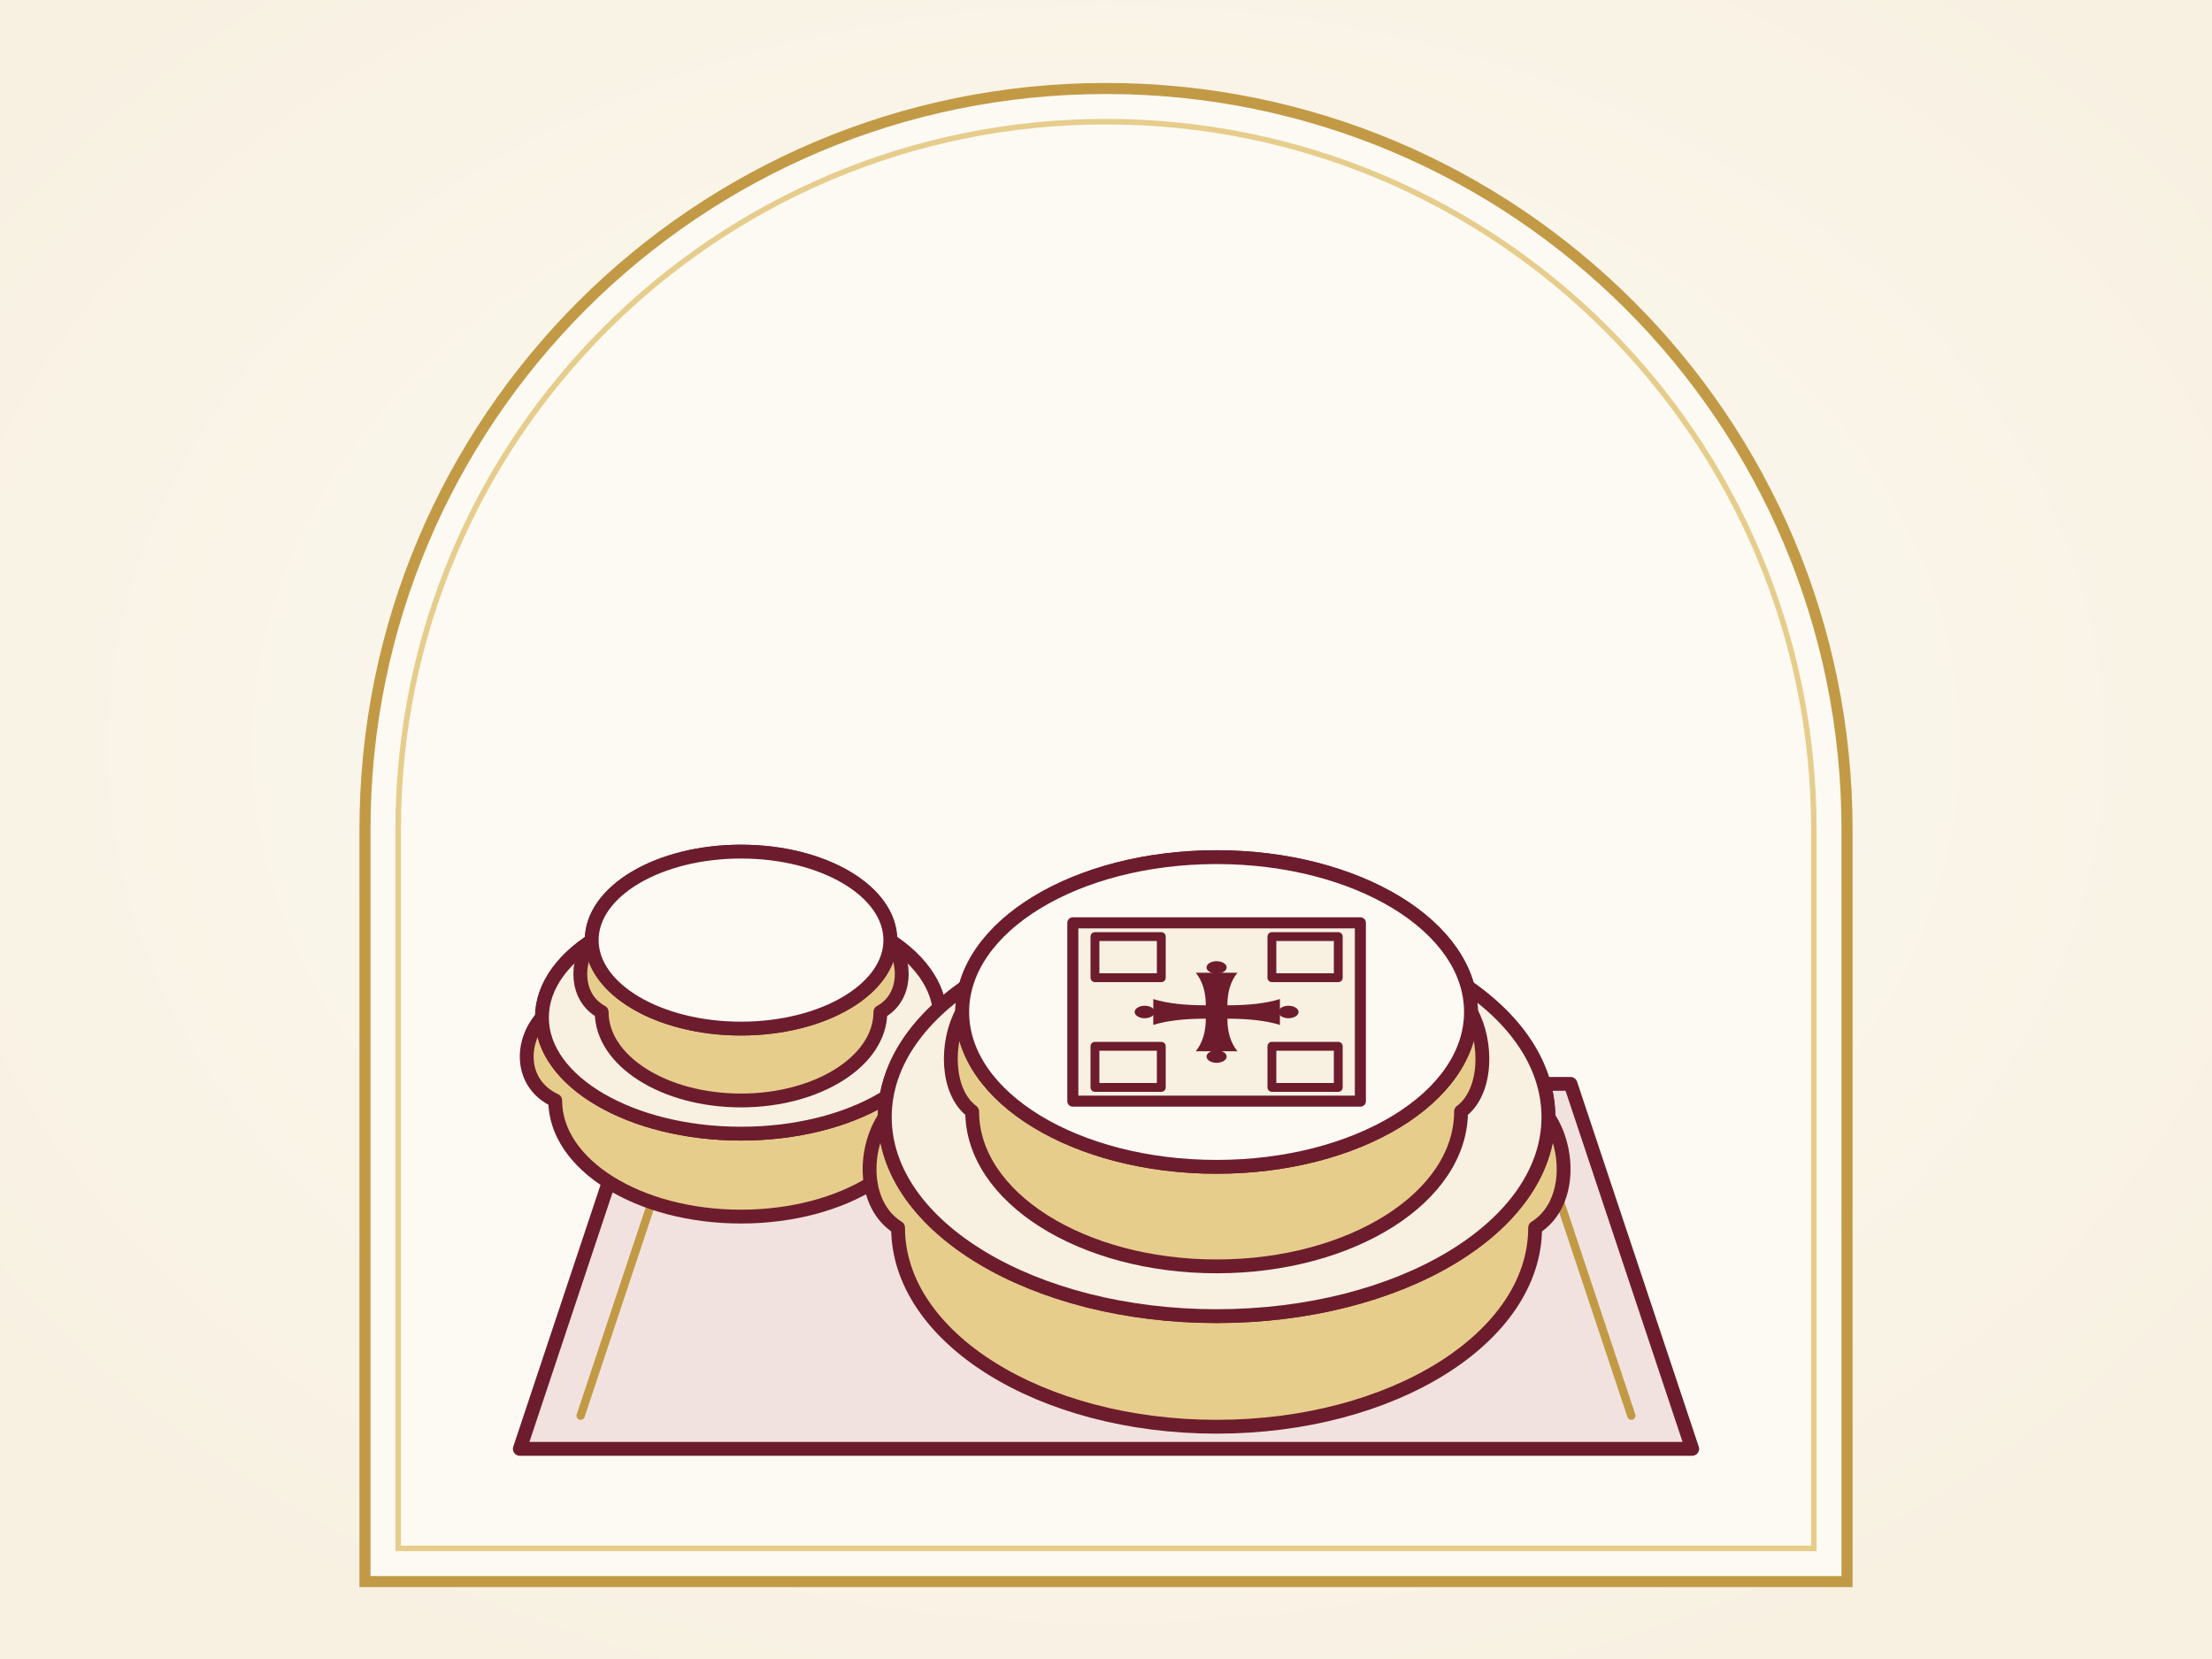
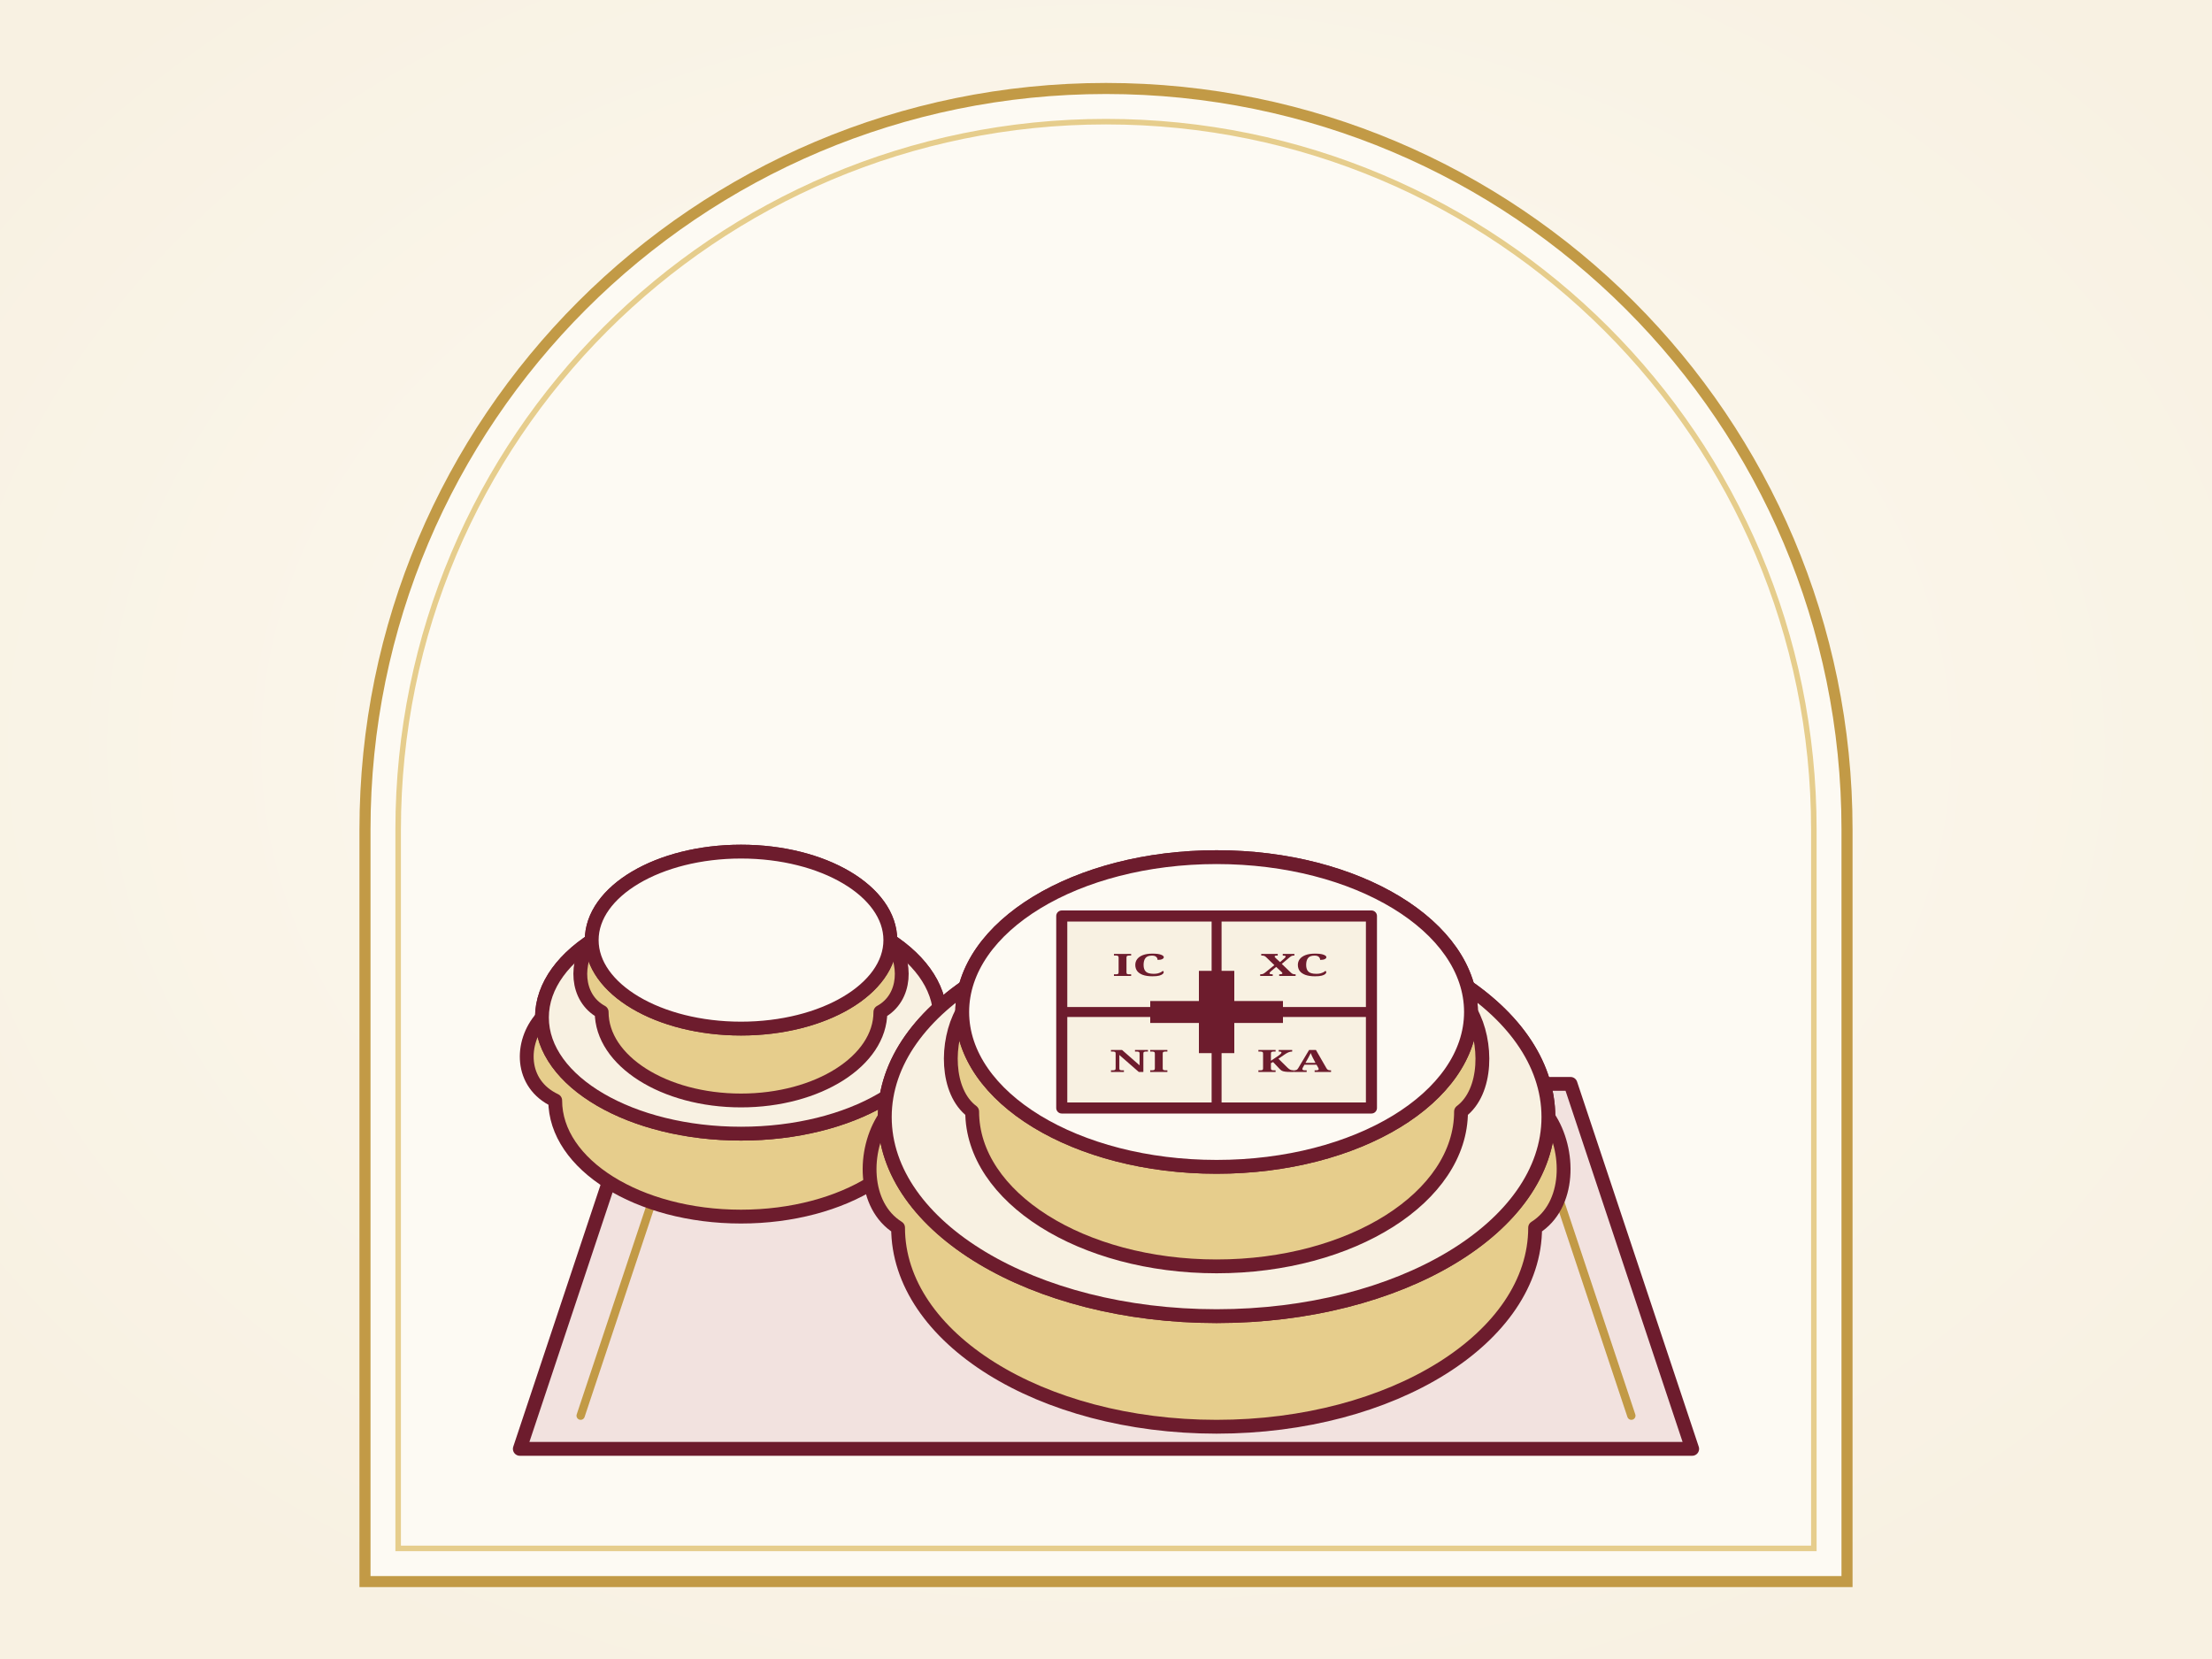
<svg xmlns="http://www.w3.org/2000/svg" viewBox="0 0 400 300" role="img" aria-labelledby="prosphora-title">
  <defs>
    <radialGradient id="prosphora-bg" cx="50%" cy="45%" r="62%">
      <stop offset="0" stop-color="#fdfaf3" />
      <stop offset="1" stop-color="#f8f1e2" />
    </radialGradient>
  </defs>
  <rect width="400" height="300" fill="url(#prosphora-bg)" />
  <path d="M66 286V150A134 134 0 0 1 334 150V286Z" fill="#fdfaf3" stroke="#c29a46" stroke-width="2" />
  <path d="M72 280V150A128 128 0 0 1 328 150V280Z" fill="none" stroke="#e6cd8c" stroke-width="1" />
  <g fill="none" stroke="#6d1c2d" stroke-width="3" stroke-linecap="round" stroke-linejoin="round">
    <path d="M94 262L116 196H284L306 262Z" fill="#f2e2df" stroke-width="2.5" />
    <path d="M105 256L123 202H277L295 256" stroke="#c29a46" stroke-width="1.5" />
    <path d="M98 184C94 188.5 94 196 100.4 199A33.6 21 0 0 0 167.6 199C174 196 174 188.5 170 184Z" fill="#e6cd8c" stroke-width="2.5" />
    <ellipse cx="134" cy="184" rx="36" ry="21" fill="#e6cd8c" stroke-width="2.5" />
    <ellipse cx="134" cy="184" rx="36" ry="21" fill="#f8f1e2" stroke-width="2.5" />
    <path d="M107 170C104 173.9 104 180.4 108.8 183A25.2 16 0 0 0 159.2 183C164 180.4 164 173.9 161 170Z" fill="#e6cd8c" stroke-width="2.5" />
    <ellipse cx="134" cy="170" rx="27" ry="16" fill="#e6cd8c" stroke-width="2.5" />
    <ellipse cx="134" cy="170" rx="27" ry="16" fill="#fdfaf3" stroke-width="2.5" />
    <path d="M160 202C156 208 156 218 162.4 222A57.6 36 0 0 0 277.6 222C284 218 284 208 280 202Z" fill="#e6cd8c" stroke-width="2.5" />
    <ellipse cx="220" cy="202" rx="60" ry="36" fill="#e6cd8c" stroke-width="2.5" />
    <ellipse cx="220" cy="202" rx="60" ry="36" fill="#f8f1e2" stroke-width="2.5" />
    <path d="M174 183C171 188.4 171 197.4 175.8 201A44.2 28 0 0 0 264.2 201C269 197.4 269 188.4 266 183Z" fill="#e6cd8c" stroke-width="2.5" />
    <ellipse cx="220" cy="183" rx="46" ry="28" fill="#e6cd8c" stroke-width="2.5" />
    <ellipse cx="220" cy="183" rx="46" ry="28" fill="#fdfaf3" stroke-width="2.5" />
    <g transform="translate(220 183) scale(1 0.62)">
-       <rect x="-26" y="-26" width="52" height="52" fill="#f8f1e2" stroke-width="2" vector-effect="non-scaling-stroke" />
-       <path d="M-1.95 -1.95Q-1.95 -7.84 -3.77 -11.45L3.77 -11.45Q1.95 -7.84 1.95 -1.95Q7.84 -1.95 11.45 -3.77L11.45 3.77Q7.84 1.95 1.95 1.95Q1.95 7.84 3.77 11.45L-3.77 11.45Q-1.95 7.84 -1.95 1.95Q-7.84 1.95 -11.45 3.77L-11.45 -3.77Q-7.84 -1.95 -1.95 -1.95Z" fill="#6d1c2d" stroke="none" />
-       <circle cx="0" cy="-13" r="1.82" fill="#6d1c2d" stroke="none" />
-       <circle cx="13" cy="0" r="1.82" fill="#6d1c2d" stroke="none" />
-       <circle cx="0" cy="13" r="1.82" fill="#6d1c2d" stroke="none" />
-       <circle cx="-13" cy="0" r="1.82" fill="#6d1c2d" stroke="none" />
-       <rect x="-22" y="-22" width="12" height="12" stroke-width="1.6" vector-effect="non-scaling-stroke" />
-       <rect x="10" y="-22" width="12" height="12" stroke-width="1.6" vector-effect="non-scaling-stroke" />
-       <rect x="-22" y="10" width="12" height="12" stroke-width="1.6" vector-effect="non-scaling-stroke" />
-       <rect x="10" y="10" width="12" height="12" stroke-width="1.6" vector-effect="non-scaling-stroke" />
+       <rect x="-28" y="-28" width="56" height="56" fill="#f8f1e2" stroke-width="2" vector-effect="non-scaling-stroke" />
+       <line x1="-28" y1="0" x2="28" y2="0" stroke-width="1.8" vector-effect="non-scaling-stroke" />
+       <line x1="0" y1="-28" x2="0" y2="28" stroke-width="1.8" vector-effect="non-scaling-stroke" />
+       <path d="M-3.2 -12H3.2V-3.2H12V3.2H3.2V12H-3.2V3.2H-12V-3.2H-3.2Z" fill="#6d1c2d" stroke="none" />
+       <text x="-14" y="-14" text-anchor="middle" dominant-baseline="central" font-family="serif" font-size="9" font-weight="700" fill="#6d1c2d" stroke="none" vector-effect="non-scaling-stroke">IC</text>
+       <text x="14" y="-14" text-anchor="middle" dominant-baseline="central" font-family="serif" font-size="9" font-weight="700" fill="#6d1c2d" stroke="none" vector-effect="non-scaling-stroke">XC</text>
+       <text x="-14" y="14" text-anchor="middle" dominant-baseline="central" font-family="serif" font-size="9" font-weight="700" fill="#6d1c2d" stroke="none" vector-effect="non-scaling-stroke">NI</text>
+       <text x="14" y="14" text-anchor="middle" dominant-baseline="central" font-family="serif" font-size="9" font-weight="700" fill="#6d1c2d" stroke="none" vector-effect="non-scaling-stroke">KA</text>
    </g>
  </g>
</svg>
